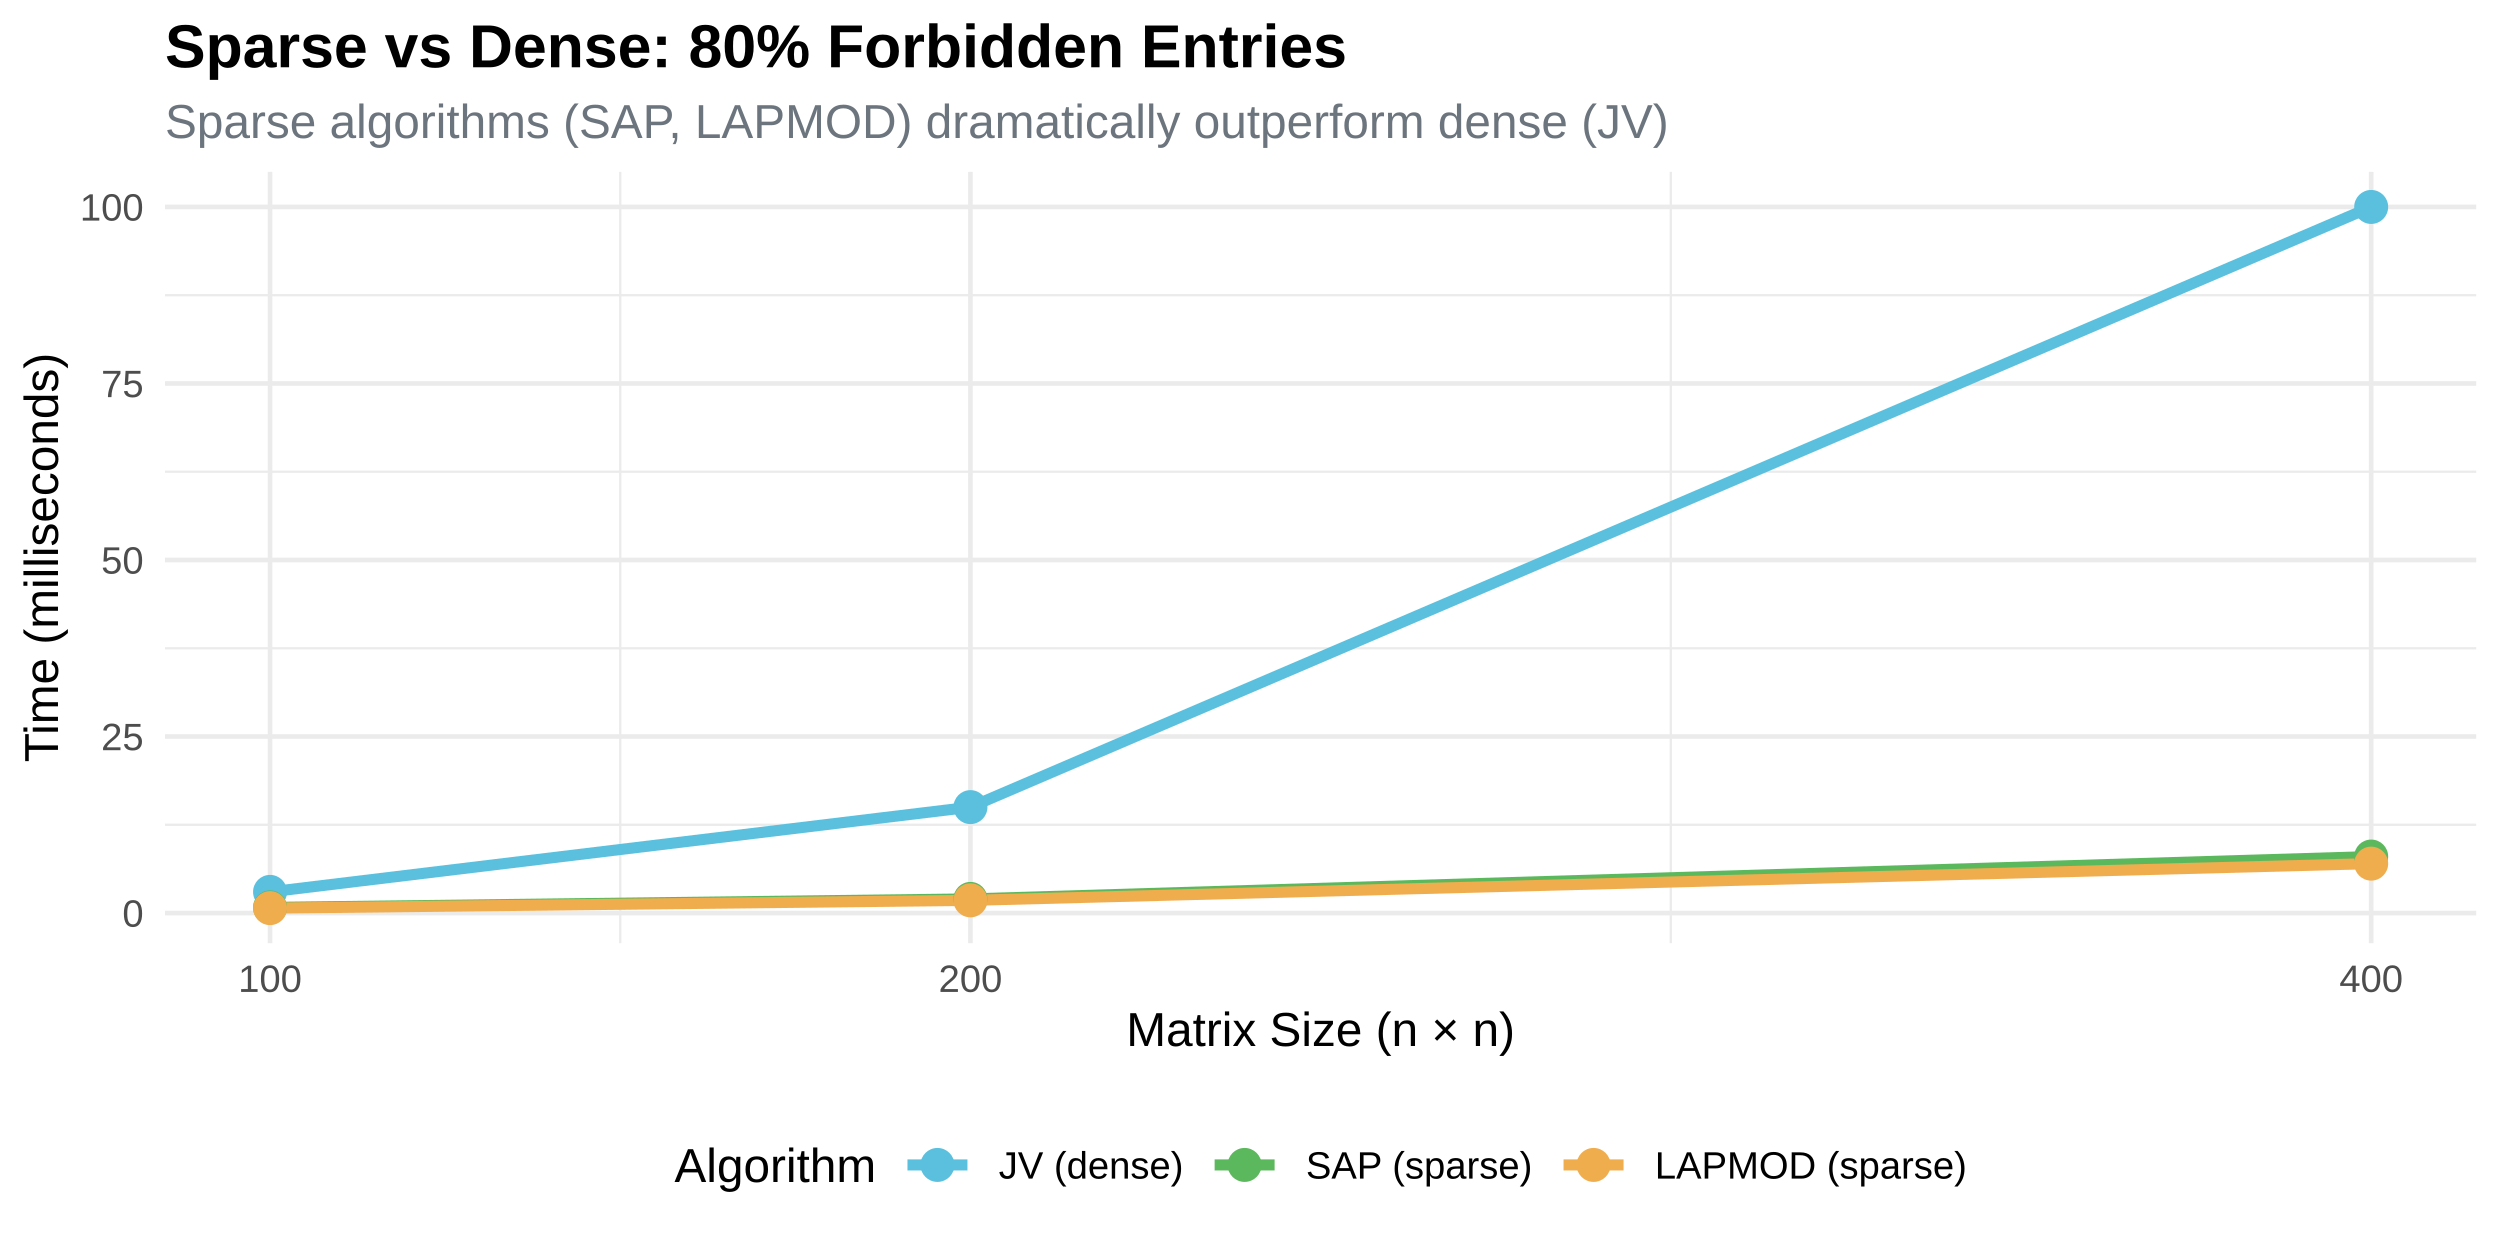
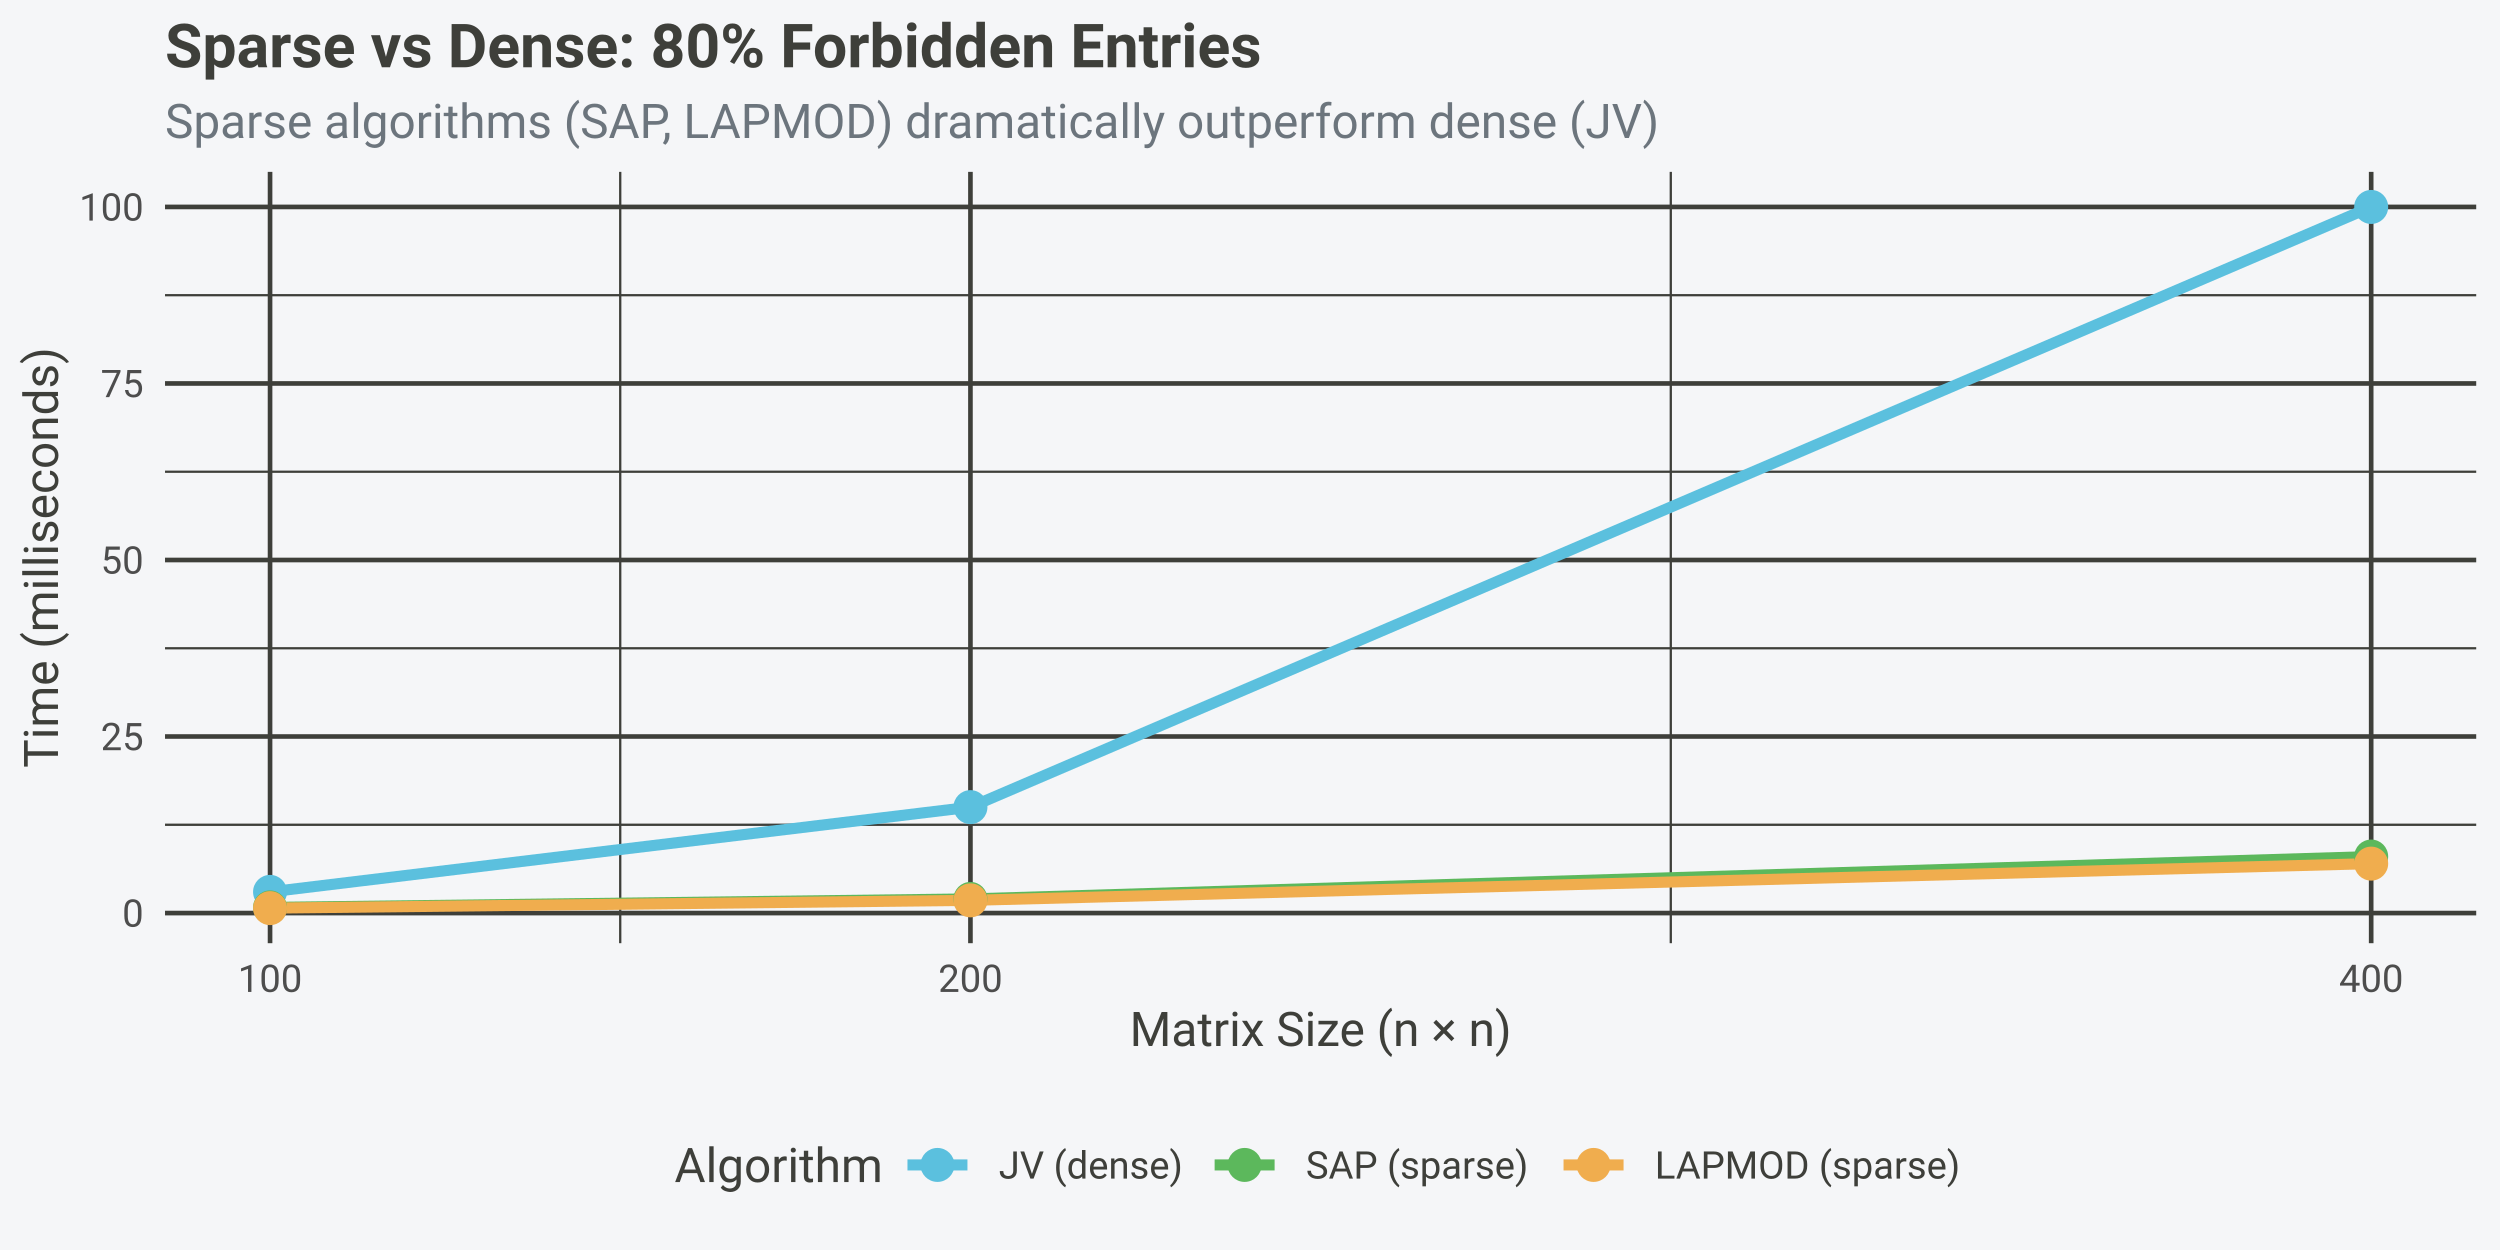
<svg xmlns="http://www.w3.org/2000/svg" width="576.00pt" height="288.00pt" viewBox="0 0 576.00 288.00">
  <g class="svglite">
    <defs>
      <style type="text/css">
-     .svglite line, .svglite polyline, .svglite polygon, .svglite path, .svglite rect, .svglite circle {
+     /* theme-aware-processed */
+     .svglite line, .svglite polyline, .svglite polygon, .svglite path, .svglite circle {
      fill: none;
-       stroke: #000000;
+       stroke: #3E3F3A;
+       stroke-linecap: round;
+       stroke-linejoin: round;
+       stroke-miterlimit: 10.00;
+     }
+     .svglite &gt; g &gt; rect {
+       fill: none;
+       stroke: #3E3F3A;
      stroke-linecap: round;
      stroke-linejoin: round;
      stroke-miterlimit: 10.00;
    }
    .svglite text {
      white-space: pre;
+       fill: #3E3F3A;
    }
    .svglite g.glyphgroup path {
      fill: inherit;
      stroke: none;
    }
  </style>
    </defs>
    <rect width="100%" height="100%" style="stroke: none; fill: #F5F6F8;" />
    <defs>
      <clipPath id="cpMC4wMHw1NzYuMDB8MC4wMHwyODguMDA=">
        <rect x="0.00" y="0.00" width="576.00" height="288.00" />
      </clipPath>
    </defs>
    <g clip-path="url(#cpMC4wMHw1NzYuMDB8MC4wMHwyODguMDA=)">
-       <rect x="0.00" y="0.00" width="576.00" height="288.00" style="stroke-width: 1.07; stroke: none; fill: #FFFFFF;" />
+       <rect rx="4" x="0.00" y="0.00" width="576.00" height="288.00" style="stroke-width: 1.07; stroke: none; fill: #F5F6F8;" />
    </g>
    <defs>
      <clipPath id="cpMzguMDJ8NTcwLjUyfDM5LjYwfDIxNy4zMQ==">
        <rect x="38.02" y="39.60" width="532.50" height="177.71" />
      </clipPath>
    </defs>
    <g clip-path="url(#cpMzguMDJ8NTcwLjUyfDM5LjYwfDIxNy4zMQ==)">
-       <polyline points="38.02,190.03 570.52,190.03 " style="stroke-width: 0.53; stroke: #EBEBEB; stroke-linecap: butt;" />
-       <polyline points="38.02,149.36 570.52,149.36 " style="stroke-width: 0.53; stroke: #EBEBEB; stroke-linecap: butt;" />
-       <polyline points="38.02,108.69 570.52,108.69 " style="stroke-width: 0.53; stroke: #EBEBEB; stroke-linecap: butt;" />
-       <polyline points="38.02,68.01 570.52,68.01 " style="stroke-width: 0.53; stroke: #EBEBEB; stroke-linecap: butt;" />
-       <polyline points="142.90,217.31 142.90,39.60 " style="stroke-width: 0.53; stroke: #EBEBEB; stroke-linecap: butt;" />
-       <polyline points="384.95,217.31 384.95,39.60 " style="stroke-width: 0.53; stroke: #EBEBEB; stroke-linecap: butt;" />
-       <polyline points="38.02,210.37 570.52,210.37 " style="stroke-width: 1.07; stroke: #EBEBEB; stroke-linecap: butt;" />
-       <polyline points="38.02,169.69 570.52,169.69 " style="stroke-width: 1.07; stroke: #EBEBEB; stroke-linecap: butt;" />
-       <polyline points="38.02,129.02 570.52,129.02 " style="stroke-width: 1.07; stroke: #EBEBEB; stroke-linecap: butt;" />
-       <polyline points="38.02,88.35 570.52,88.35 " style="stroke-width: 1.07; stroke: #EBEBEB; stroke-linecap: butt;" />
-       <polyline points="38.02,47.68 570.52,47.68 " style="stroke-width: 1.07; stroke: #EBEBEB; stroke-linecap: butt;" />
-       <polyline points="62.22,217.31 62.22,39.60 " style="stroke-width: 1.07; stroke: #EBEBEB; stroke-linecap: butt;" />
-       <polyline points="223.59,217.31 223.59,39.60 " style="stroke-width: 1.07; stroke: #EBEBEB; stroke-linecap: butt;" />
-       <polyline points="546.32,217.31 546.32,39.60 " style="stroke-width: 1.07; stroke: #EBEBEB; stroke-linecap: butt;" />
+       <polyline points="38.02,190.03 570.52,190.03 " style="stroke-width: 0.53; stroke: #3E3F3A; stroke-linecap: butt;" />
+       <polyline points="38.02,149.36 570.52,149.36 " style="stroke-width: 0.53; stroke: #3E3F3A; stroke-linecap: butt;" />
+       <polyline points="38.02,108.69 570.52,108.69 " style="stroke-width: 0.53; stroke: #3E3F3A; stroke-linecap: butt;" />
+       <polyline points="38.02,68.01 570.52,68.01 " style="stroke-width: 0.53; stroke: #3E3F3A; stroke-linecap: butt;" />
+       <polyline points="142.90,217.31 142.90,39.60 " style="stroke-width: 0.53; stroke: #3E3F3A; stroke-linecap: butt;" />
+       <polyline points="384.95,217.31 384.95,39.60 " style="stroke-width: 0.53; stroke: #3E3F3A; stroke-linecap: butt;" />
+       <polyline points="38.02,210.37 570.52,210.37 " style="stroke-width: 1.07; stroke: #3E3F3A; stroke-linecap: butt;" />
+       <polyline points="38.02,169.69 570.52,169.69 " style="stroke-width: 1.07; stroke: #3E3F3A; stroke-linecap: butt;" />
+       <polyline points="38.02,129.02 570.52,129.02 " style="stroke-width: 1.07; stroke: #3E3F3A; stroke-linecap: butt;" />
+       <polyline points="38.02,88.35 570.52,88.35 " style="stroke-width: 1.07; stroke: #3E3F3A; stroke-linecap: butt;" />
+       <polyline points="38.02,47.68 570.52,47.68 " style="stroke-width: 1.07; stroke: #3E3F3A; stroke-linecap: butt;" />
+       <polyline points="62.22,217.31 62.22,39.60 " style="stroke-width: 1.07; stroke: #3E3F3A; stroke-linecap: butt;" />
+       <polyline points="223.59,217.31 223.59,39.60 " style="stroke-width: 1.07; stroke: #3E3F3A; stroke-linecap: butt;" />
+       <polyline points="546.32,217.31 546.32,39.60 " style="stroke-width: 1.07; stroke: #3E3F3A; stroke-linecap: butt;" />
      <polyline points="62.22,205.49 223.59,185.96 546.32,47.68 " style="stroke-width: 2.56; stroke: #5BC0DE; stroke-linecap: butt;" />
      <polyline points="62.22,209.07 223.59,207.11 546.32,197.35 " style="stroke-width: 2.56; stroke: #5CB85C; stroke-linecap: butt;" />
      <polyline points="62.22,209.23 223.59,207.44 546.32,198.98 " style="stroke-width: 2.56; stroke: #F0AD4E; stroke-linecap: butt;" />
      <circle cx="62.22" cy="205.49" r="3.56" style="stroke-width: 0.71; stroke: #5BC0DE; fill: #5BC0DE;" />
      <circle cx="62.22" cy="209.07" r="3.56" style="stroke-width: 0.71; stroke: #5CB85C; fill: #5CB85C;" />
      <circle cx="62.22" cy="209.23" r="3.56" style="stroke-width: 0.71; stroke: #F0AD4E; fill: #F0AD4E;" />
      <circle cx="223.59" cy="185.96" r="3.56" style="stroke-width: 0.71; stroke: #5BC0DE; fill: #5BC0DE;" />
      <circle cx="223.59" cy="207.11" r="3.56" style="stroke-width: 0.71; stroke: #5CB85C; fill: #5CB85C;" />
      <circle cx="223.59" cy="207.44" r="3.56" style="stroke-width: 0.71; stroke: #F0AD4E; fill: #F0AD4E;" />
      <circle cx="546.32" cy="47.68" r="3.56" style="stroke-width: 0.71; stroke: #5BC0DE; fill: #5BC0DE;" />
      <circle cx="546.32" cy="197.35" r="3.56" style="stroke-width: 0.71; stroke: #5CB85C; fill: #5CB85C;" />
      <circle cx="546.32" cy="198.98" r="3.56" style="stroke-width: 0.71; stroke: #F0AD4E; fill: #F0AD4E;" />
    </g>
    <g clip-path="url(#cpMC4wMHw1NzYuMDB8MC4wMHwyODguMDA=)">
-       <text x="33.09" y="213.52" text-anchor="end" style="font-size: 8.80px;fill: #4D4D4D; font-family: &quot;Arial&quot;;" textLength="4.89px" lengthAdjust="spacingAndGlyphs">0</text>
-       <text x="33.09" y="172.84" text-anchor="end" style="font-size: 8.80px;fill: #4D4D4D; font-family: &quot;Arial&quot;;" textLength="9.78px" lengthAdjust="spacingAndGlyphs">25</text>
-       <text x="33.09" y="132.17" text-anchor="end" style="font-size: 8.80px;fill: #4D4D4D; font-family: &quot;Arial&quot;;" textLength="9.78px" lengthAdjust="spacingAndGlyphs">50</text>
-       <text x="33.09" y="91.50" text-anchor="end" style="font-size: 8.80px;fill: #4D4D4D; font-family: &quot;Arial&quot;;" textLength="9.78px" lengthAdjust="spacingAndGlyphs">75</text>
-       <text x="33.09" y="50.83" text-anchor="end" style="font-size: 8.80px;fill: #4D4D4D; font-family: &quot;Arial&quot;;" textLength="14.67px" lengthAdjust="spacingAndGlyphs">100</text>
-       <text x="62.22" y="228.54" text-anchor="middle" style="font-size: 8.80px;fill: #4D4D4D; font-family: &quot;Arial&quot;;" textLength="14.67px" lengthAdjust="spacingAndGlyphs">100</text>
-       <text x="223.59" y="228.54" text-anchor="middle" style="font-size: 8.80px;fill: #4D4D4D; font-family: &quot;Arial&quot;;" textLength="14.67px" lengthAdjust="spacingAndGlyphs">200</text>
-       <text x="546.32" y="228.54" text-anchor="middle" style="font-size: 8.80px;fill: #4D4D4D; font-family: &quot;Arial&quot;;" textLength="14.67px" lengthAdjust="spacingAndGlyphs">400</text>
-       <text x="304.27" y="241.00" text-anchor="middle" style="font-size: 11.00px; font-family: &quot;Arial&quot;;" textLength="89.58px" lengthAdjust="spacingAndGlyphs">Matrix Size (n × n)</text>
-       <text transform="translate(13.36,128.45) rotate(-90)" text-anchor="middle" style="font-size: 11.00px; font-family: &quot;Arial&quot;;" textLength="94.31px" lengthAdjust="spacingAndGlyphs">Time (milliseconds)</text>
-       <text x="155.40" y="272.34" style="font-size: 11.00px; font-family: &quot;Arial&quot;;" textLength="46.47px" lengthAdjust="spacingAndGlyphs">Algorithm</text>
+       <text x="33.09" y="213.52" text-anchor="end" style="font-size: 8.80px;fill: #4D4D4D; font-family: &quot;Roboto&quot;, -apple-system, BlinkMacSystemFont, &quot;Segoe UI&quot;, system-ui, sans-serif;" textLength="4.89px" lengthAdjust="spacingAndGlyphs">0</text>
+       <text x="33.09" y="172.84" text-anchor="end" style="font-size: 8.80px;fill: #4D4D4D; font-family: &quot;Roboto&quot;, -apple-system, BlinkMacSystemFont, &quot;Segoe UI&quot;, system-ui, sans-serif;" textLength="9.78px" lengthAdjust="spacingAndGlyphs">25</text>
+       <text x="33.09" y="132.17" text-anchor="end" style="font-size: 8.80px;fill: #4D4D4D; font-family: &quot;Roboto&quot;, -apple-system, BlinkMacSystemFont, &quot;Segoe UI&quot;, system-ui, sans-serif;" textLength="9.78px" lengthAdjust="spacingAndGlyphs">50</text>
+       <text x="33.09" y="91.50" text-anchor="end" style="font-size: 8.80px;fill: #4D4D4D; font-family: &quot;Roboto&quot;, -apple-system, BlinkMacSystemFont, &quot;Segoe UI&quot;, system-ui, sans-serif;" textLength="9.78px" lengthAdjust="spacingAndGlyphs">75</text>
+       <text x="33.09" y="50.83" text-anchor="end" style="font-size: 8.80px;fill: #4D4D4D; font-family: &quot;Roboto&quot;, -apple-system, BlinkMacSystemFont, &quot;Segoe UI&quot;, system-ui, sans-serif;" textLength="14.67px" lengthAdjust="spacingAndGlyphs">100</text>
+       <text x="62.22" y="228.54" text-anchor="middle" style="font-size: 8.80px;fill: #4D4D4D; font-family: &quot;Roboto&quot;, -apple-system, BlinkMacSystemFont, &quot;Segoe UI&quot;, system-ui, sans-serif;" textLength="14.67px" lengthAdjust="spacingAndGlyphs">100</text>
+       <text x="223.59" y="228.54" text-anchor="middle" style="font-size: 8.80px;fill: #4D4D4D; font-family: &quot;Roboto&quot;, -apple-system, BlinkMacSystemFont, &quot;Segoe UI&quot;, system-ui, sans-serif;" textLength="14.67px" lengthAdjust="spacingAndGlyphs">200</text>
+       <text x="546.32" y="228.54" text-anchor="middle" style="font-size: 8.80px;fill: #4D4D4D; font-family: &quot;Roboto&quot;, -apple-system, BlinkMacSystemFont, &quot;Segoe UI&quot;, system-ui, sans-serif;" textLength="14.67px" lengthAdjust="spacingAndGlyphs">400</text>
+       <text x="304.27" y="241.00" text-anchor="middle" style="font-size: 11.00px; font-family: &quot;Roboto&quot;, -apple-system, BlinkMacSystemFont, &quot;Segoe UI&quot;, system-ui, sans-serif;" textLength="89.58px" lengthAdjust="spacingAndGlyphs">Matrix Size (n × n)</text>
+       <text transform="translate(13.36,128.45) rotate(-90)" text-anchor="middle" style="font-size: 11.00px; font-family: &quot;Roboto&quot;, -apple-system, BlinkMacSystemFont, &quot;Segoe UI&quot;, system-ui, sans-serif;" textLength="94.31px" lengthAdjust="spacingAndGlyphs">Time (milliseconds)</text>
+       <text x="155.40" y="272.34" style="font-size: 11.00px; font-family: &quot;Roboto&quot;, -apple-system, BlinkMacSystemFont, &quot;Segoe UI&quot;, system-ui, sans-serif;" textLength="46.47px" lengthAdjust="spacingAndGlyphs">Algorithm</text>
      <line x1="209.08" y1="268.40" x2="222.90" y2="268.40" style="stroke-width: 2.56; stroke: #5BC0DE; stroke-linecap: butt;" />
      <circle cx="215.99" cy="268.40" r="3.56" style="stroke-width: 0.71; stroke: #5BC0DE; fill: #5BC0DE;" />
      <line x1="279.85" y1="268.40" x2="293.67" y2="268.40" style="stroke-width: 2.56; stroke: #5CB85C; stroke-linecap: butt;" />
      <circle cx="286.76" cy="268.40" r="3.56" style="stroke-width: 0.71; stroke: #5CB85C; fill: #5CB85C;" />
      <line x1="360.24" y1="268.40" x2="374.07" y2="268.40" style="stroke-width: 2.56; stroke: #F0AD4E; stroke-linecap: butt;" />
      <circle cx="367.16" cy="268.40" r="3.56" style="stroke-width: 0.71; stroke: #F0AD4E; fill: #F0AD4E;" />
-       <text x="230.11" y="271.55" style="font-size: 8.80px; font-family: &quot;Arial&quot;;" textLength="42.53px" lengthAdjust="spacingAndGlyphs">JV (dense)</text>
-       <text x="300.88" y="271.55" style="font-size: 8.80px; font-family: &quot;Arial&quot;;" textLength="52.16px" lengthAdjust="spacingAndGlyphs">SAP (sparse)</text>
-       <text x="381.28" y="271.55" style="font-size: 8.80px; font-family: &quot;Arial&quot;;" textLength="71.86px" lengthAdjust="spacingAndGlyphs">LAPMOD (sparse)</text>
-       <text x="38.02" y="31.80" style="font-size: 11.00px;fill: #6C757D; font-family: &quot;Arial&quot;;" textLength="346.58px" lengthAdjust="spacingAndGlyphs">Sparse algorithms (SAP, LAPMOD) dramatically outperform dense (JV)</text>
-       <text x="38.02" y="15.50" style="font-size: 14.00px; font-weight: bold; font-family: &quot;Arial&quot;;" textLength="272.23px" lengthAdjust="spacingAndGlyphs">Sparse vs Dense: 80% Forbidden Entries</text>
+       <text x="230.11" y="271.55" style="font-size: 8.80px; font-family: &quot;Roboto&quot;, -apple-system, BlinkMacSystemFont, &quot;Segoe UI&quot;, system-ui, sans-serif;" textLength="42.53px" lengthAdjust="spacingAndGlyphs">JV (dense)</text>
+       <text x="300.88" y="271.55" style="font-size: 8.80px; font-family: &quot;Roboto&quot;, -apple-system, BlinkMacSystemFont, &quot;Segoe UI&quot;, system-ui, sans-serif;" textLength="52.16px" lengthAdjust="spacingAndGlyphs">SAP (sparse)</text>
+       <text x="381.28" y="271.55" style="font-size: 8.80px; font-family: &quot;Roboto&quot;, -apple-system, BlinkMacSystemFont, &quot;Segoe UI&quot;, system-ui, sans-serif;" textLength="71.86px" lengthAdjust="spacingAndGlyphs">LAPMOD (sparse)</text>
+       <text x="38.02" y="31.80" style="font-size: 11.00px;fill: #6C757D; font-family: &quot;Roboto&quot;, -apple-system, BlinkMacSystemFont, &quot;Segoe UI&quot;, system-ui, sans-serif;" textLength="346.58px" lengthAdjust="spacingAndGlyphs">Sparse algorithms (SAP, LAPMOD) dramatically outperform dense (JV)</text>
+       <text x="38.02" y="15.50" style="font-size: 14.00px; font-weight: bold; font-family: &quot;Roboto&quot;, -apple-system, BlinkMacSystemFont, &quot;Segoe UI&quot;, system-ui, sans-serif;" textLength="272.23px" lengthAdjust="spacingAndGlyphs">Sparse vs Dense: 80% Forbidden Entries</text>
    </g>
  </g>
</svg>
